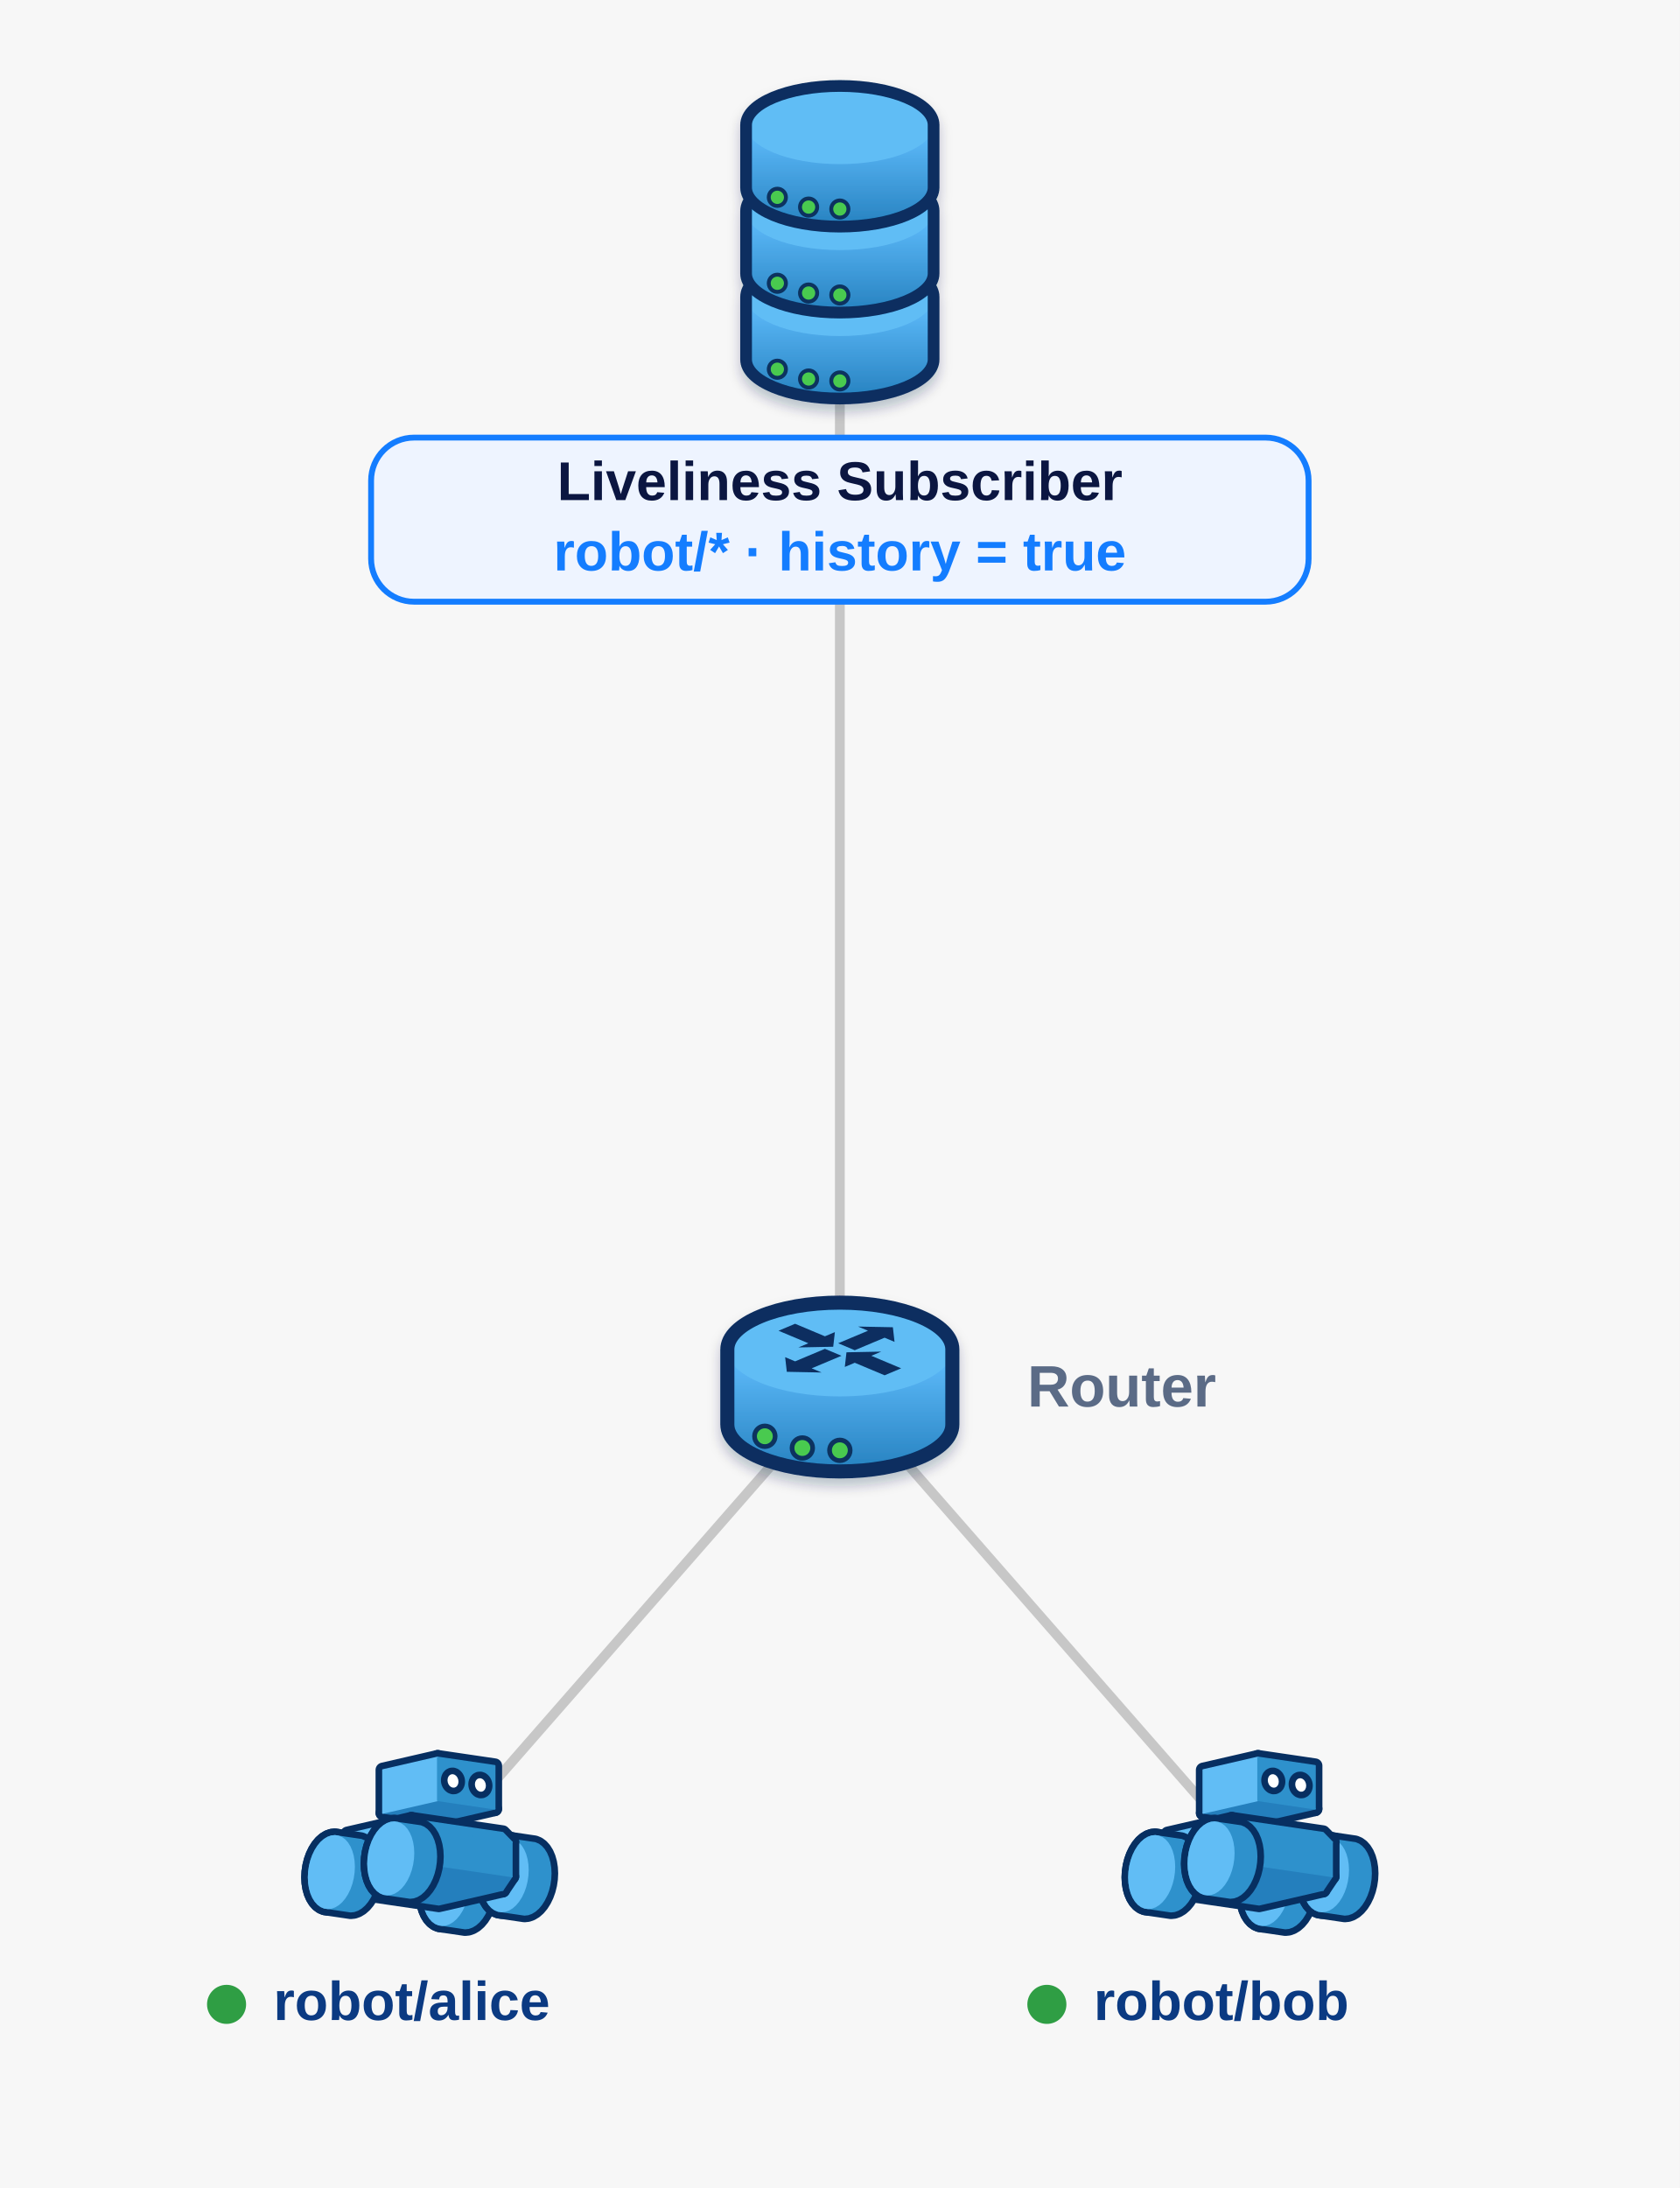
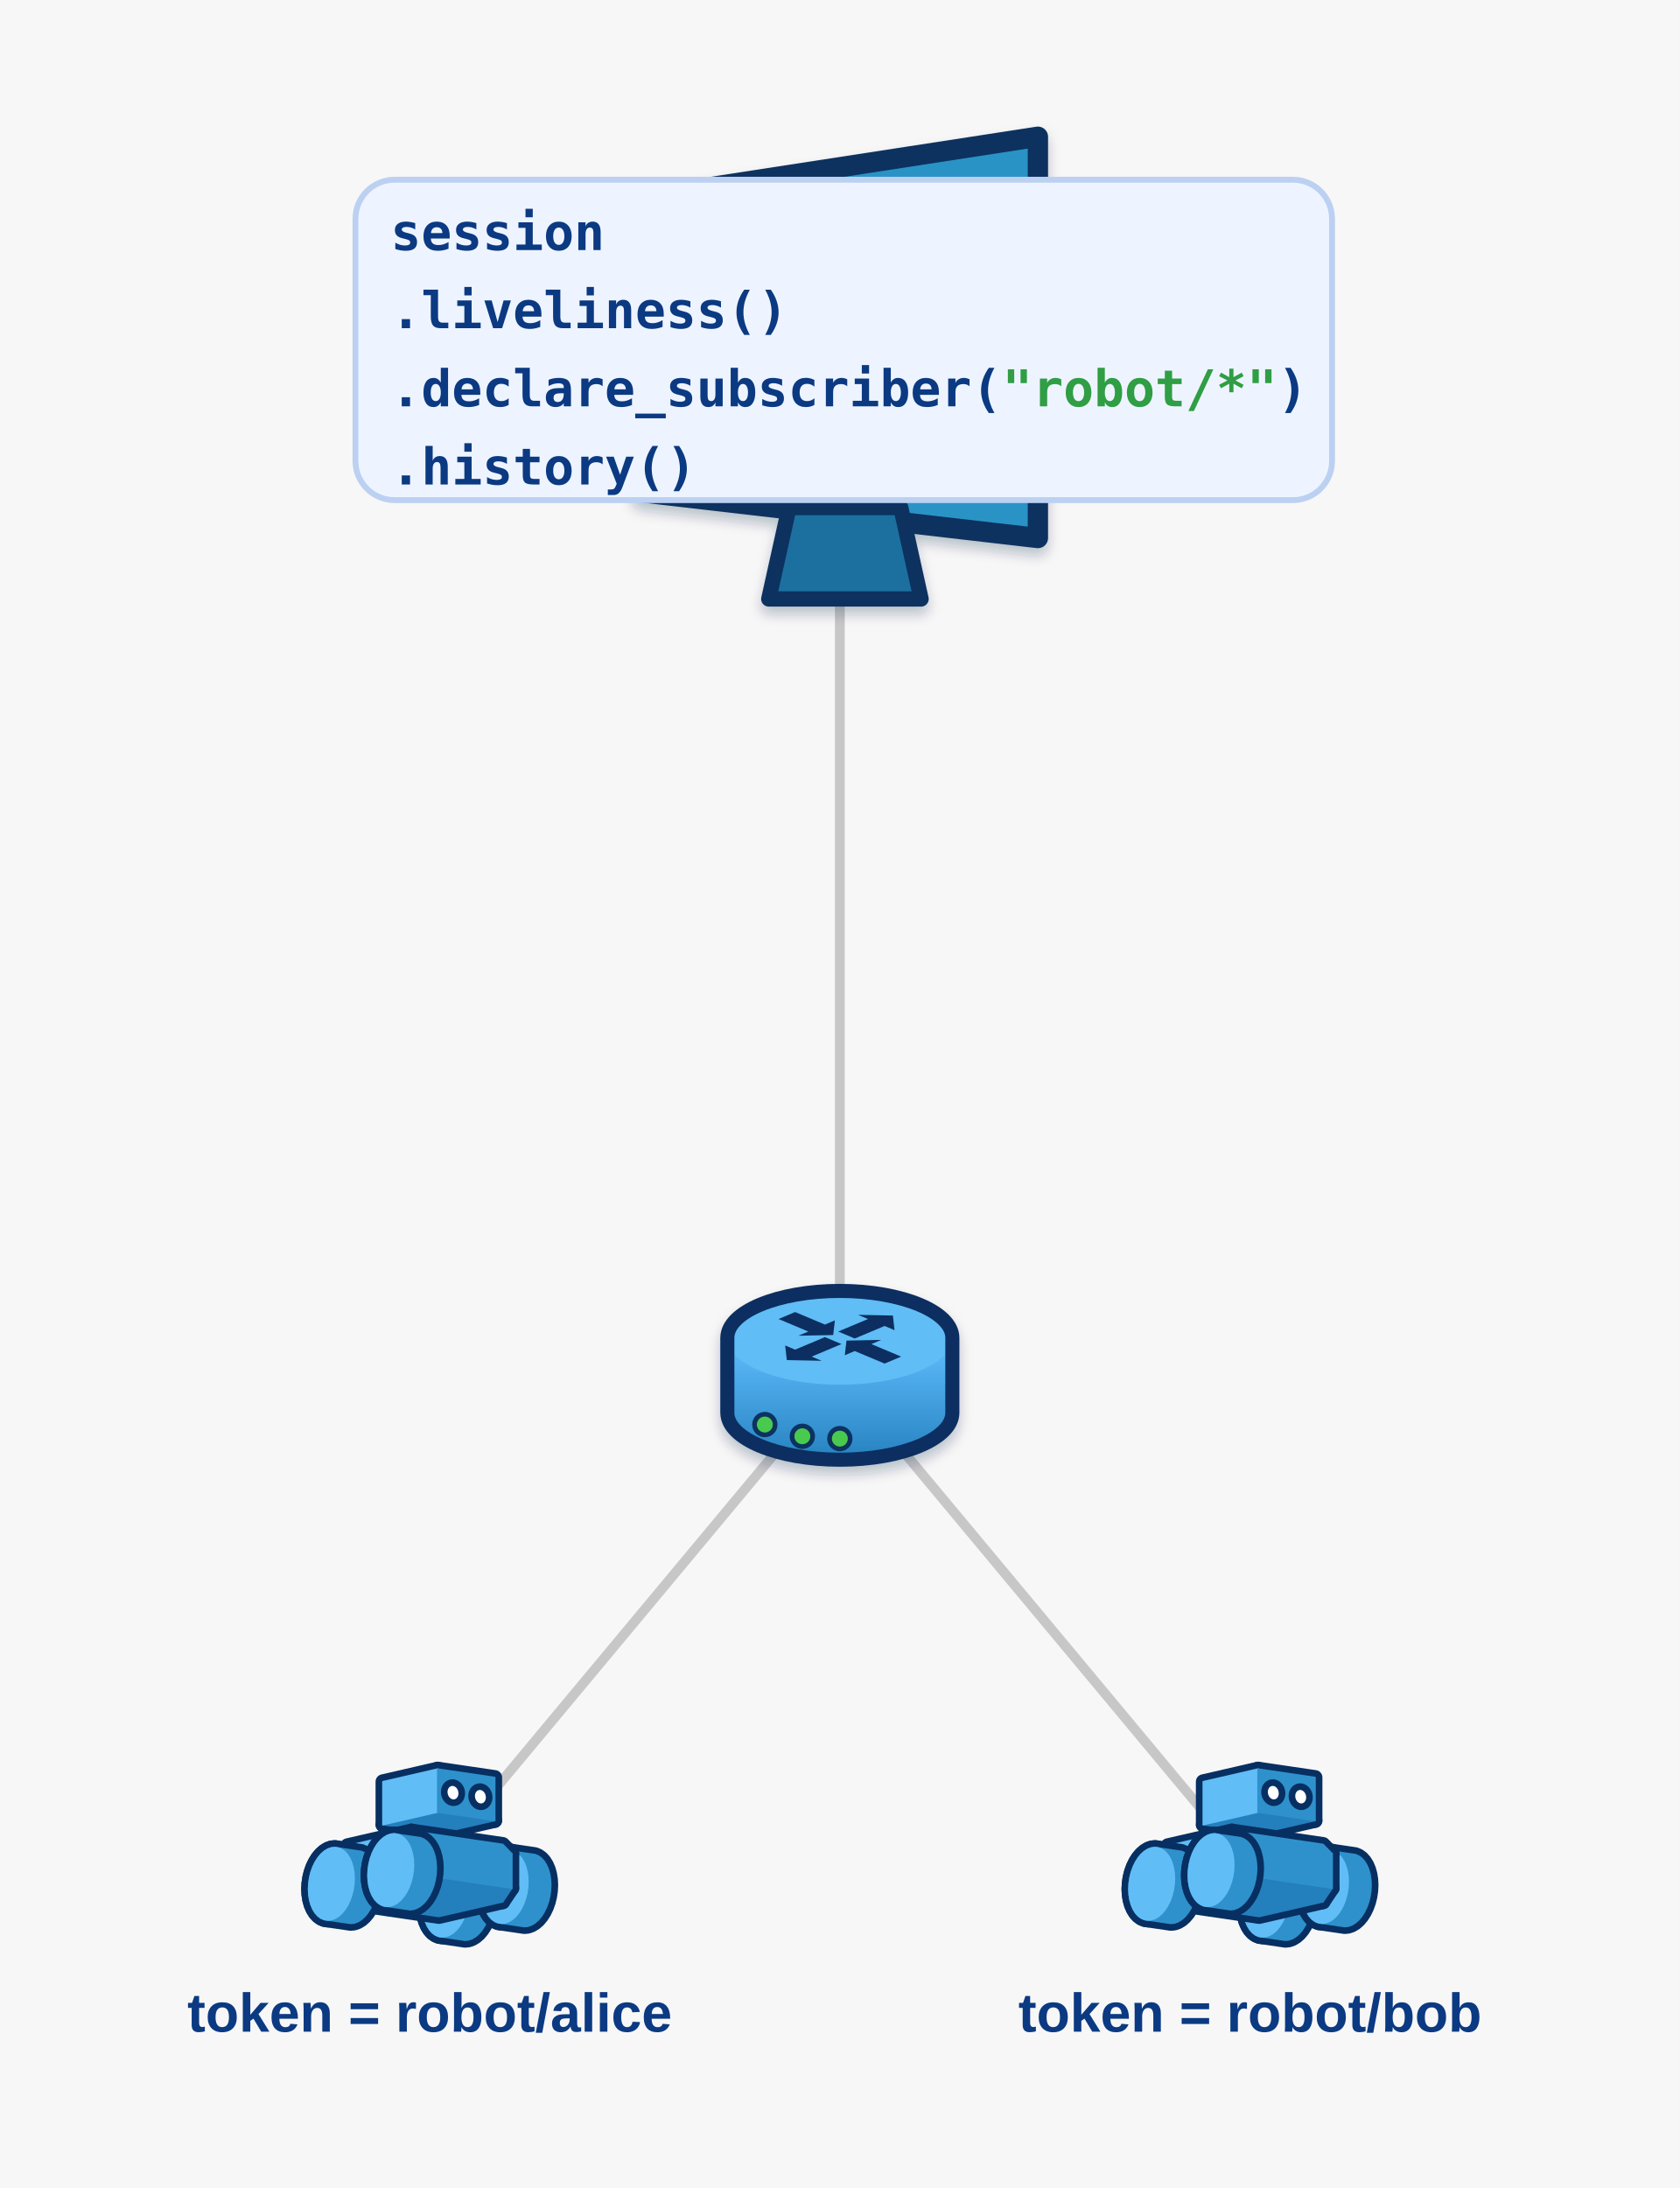
<svg xmlns="http://www.w3.org/2000/svg" viewBox="0 0 430 560" role="img" aria-labelledby="title desc">
  <defs>
    <linearGradient id="node-fill" x1="0" x2="0" y1="0" y2="1">
      <stop offset="0" stop-color="#62bfff" />
      <stop offset="1" stop-color="#247fbd" />
    </linearGradient>
    <linearGradient id="robot-fill" x1="0" x2="0" y1="0" y2="1">
      <stop offset="0" stop-color="#5bbcff" />
      <stop offset="1" stop-color="#1f78c9" />
+     </linearGradient>
+     <linearGradient id="workstation-screen-fill" x1="0" x2="1" y1="0" y2="1">
+       <stop offset="0" stop-color="#f7fdff" />
+       <stop offset="1" stop-color="#caeef9" />
    </linearGradient>
    <filter id="softShadow" x="-25%" y="-25%" width="150%" height="150%">
      <feDropShadow dx="0" dy="2" stdDeviation="1.5" flood-color="#0b2547" flood-opacity=".25" />
    </filter>
    <g id="computer">
      <path d="M-24,-8 v16 c0,6 11,11 24,11s24,-5 24,-11V-8" fill="url(#node-fill)" />
      <ellipse cx="0" cy="-8" rx="24" ry="10" fill="#61bdf5" />
      <path d="M -24,-8 A 24 10 0 0 1 24,-8 V 8 A 24 10 0 0 1 -24,8 Z" fill="none" stroke="#072f61" stroke-width="3" stroke-linejoin="round" />
      <circle cx="-16" cy="10.5" r="2.2" fill="#49ca50" stroke="#07315f" stroke-width="1" />
      <circle cx="-8" cy="13" r="2.2" fill="#49ca50" stroke="#07315f" stroke-width="1" />
      <circle cx="0" cy="13.5" r="2.2" fill="#49ca50" stroke="#07315f" stroke-width="1" />
    </g>
    <g id="node">
      <use href="#computer" />
      <g transform="translate(0, -8) scale(1, 0.42)">
        <polygon points="-16,-2.5 -7,-2.5 -7,-5.5 -2,0 -7,5.5 -7,2.5 -16,2.5" transform="rotate(45)" fill="#072f61" />
        <polygon points="-16,-2.5 -7,-2.5 -7,-5.5 -2,0 -7,5.5 -7,2.5 -16,2.5" transform="rotate(225)" fill="#072f61" />
        <polygon points="2,-2.5 11,-2.5 11,-5.5 16,0 11,5.5 11,2.5 2,2.5" transform="rotate(-45)" fill="#072f61" />
        <polygon points="2,-2.5 11,-2.5 11,-5.5 16,0 11,5.5 11,2.5 2,2.5" transform="rotate(135)" fill="#072f61" />
      </g>
    </g>
    <g id="robot" transform="translate(0, 1) scale(0.18) translate(-400, -300)">
      <g id="wheel_bl">
        <g stroke="#072f61" stroke-width="16" stroke-linejoin="round" fill="none">
          <polygon points="392.63,336.34 392.94,330.12 393.85,323.91 395.35,317.87 397.40,312.13 399.95,306.86 402.93,302.16 406.27,298.17 409.89,294.98 413.71,292.66 417.62,291.27 421.53,290.86 446.51,294.54 450.33,295.10 453.95,296.63 457.29,299.08 460.27,302.40 462.82,306.51 464.87,311.30 466.37,316.65 467.28,322.44 467.59,328.52 467.28,334.74 466.37,340.95 464.87,346.99 462.82,352.73 460.27,358.00 457.29,362.70 453.95,366.69 450.33,369.88 446.51,372.20 442.60,373.59 438.70,374.00 413.71,370.32 409.89,369.76 406.27,368.23 402.93,365.78 399.95,362.46 397.40,358.35 395.35,353.56 393.85,348.21 392.94,342.42" />
          <polygon points="442.60,324.84 442.30,318.76 441.38,312.97 439.88,307.61 437.83,302.82 435.29,298.72 432.30,295.40 428.96,292.95 425.34,291.42 421.53,290.86 417.62,291.27 413.71,292.66 409.89,294.98 406.27,298.17 402.93,302.16 399.95,306.86 397.40,312.13 395.35,317.87 393.85,323.91 392.94,330.12 392.63,336.34 392.94,342.42 393.85,348.21 395.35,353.56 397.40,358.35 399.95,362.46 402.93,365.78 406.27,368.23 409.89,369.76 413.71,370.32 417.62,369.90 421.53,368.52 425.34,366.20 428.96,363.01 432.30,359.01 435.29,354.32 437.83,349.04 439.88,343.31 441.38,337.27 442.30,331.06" />
        </g>
        <g stroke-linejoin="round">
          <polygon points="392.63,336.34 392.94,330.12 393.85,323.91 395.35,317.87 397.40,312.13 399.95,306.86 402.93,302.16 406.27,298.17 409.89,294.98 413.71,292.66 417.62,291.27 421.53,290.86 446.51,294.54 450.33,295.10 453.95,296.63 457.29,299.08 460.27,302.40 462.82,306.51 464.87,311.30 466.37,316.65 467.28,322.44 467.59,328.52 467.28,334.74 466.37,340.95 464.87,346.99 462.82,352.73 460.27,358.00 457.29,362.70 453.95,366.69 450.33,369.88 446.51,372.20 442.60,373.59 438.70,374.00 413.71,370.32 409.89,369.76 406.27,368.23 402.93,365.78 399.95,362.46 397.40,358.35 395.35,353.56 393.85,348.21 392.94,342.42" fill="#2e91cc" stroke="#2e91cc" stroke-width="1.5" />
          <polygon points="442.60,324.84 442.30,318.76 441.38,312.97 439.88,307.61 437.83,302.82 435.29,298.72 432.30,295.40 428.96,292.95 425.34,291.42 421.53,290.86 417.62,291.27 413.71,292.66 409.89,294.98 406.27,298.17 402.93,302.16 399.95,306.86 397.40,312.13 395.35,317.87 393.85,323.91 392.94,330.12 392.63,336.34 392.94,342.42 393.85,348.21 395.35,353.56 397.40,358.35 399.95,362.46 402.93,365.78 406.27,368.23 409.89,369.76 413.71,370.32 417.62,369.90 421.53,368.52 425.34,366.20 428.96,363.01 432.30,359.01 435.29,354.32 437.83,349.04 439.88,343.31 441.38,337.27 442.30,331.06" fill="#61bdf5" stroke="#61bdf5" stroke-width="1.5" />
        </g>
      </g>
      <g id="wheel_fl">
        <g stroke="#072f61" stroke-width="16" stroke-linejoin="round" fill="none">
          <polygon points="457.60,321.38 457.90,315.16 458.82,308.95 460.32,302.91 462.37,297.18 464.92,291.90 467.90,287.20 471.24,283.21 474.86,280.02 478.68,277.70 482.58,276.31 486.49,275.90 511.48,279.58 515.29,280.14 518.92,281.67 522.26,284.12 525.24,287.44 527.79,291.55 529.84,296.34 531.34,301.69 532.25,307.48 532.56,313.56 532.25,319.78 531.34,325.99 529.84,332.03 527.79,337.77 525.24,343.04 522.26,347.74 518.92,351.73 515.29,354.93 511.48,357.24 507.57,358.63 503.66,359.04 478.68,355.36 474.86,354.80 471.24,353.27 467.90,350.82 464.92,347.50 462.37,343.39 460.32,338.60 458.82,333.25 457.90,327.46" />
          <polygon points="507.57,309.88 507.26,303.80 506.35,298.01 504.85,292.65 502.80,287.87 500.25,283.76 497.27,280.44 493.93,277.99 490.31,276.46 486.49,275.90 482.58,276.31 478.68,277.70 474.86,280.02 471.24,283.21 467.90,287.20 464.92,291.90 462.37,297.18 460.32,302.91 458.82,308.95 457.90,315.16 457.60,321.38 457.90,327.46 458.82,333.25 460.32,338.60 462.37,343.39 464.92,347.50 467.90,350.82 471.24,353.27 474.86,354.80 478.68,355.36 482.58,354.95 486.49,353.56 490.31,351.24 493.93,348.05 497.27,344.05 500.25,339.36 502.80,334.08 504.85,328.35 506.35,322.31 507.26,316.10" />
        </g>
        <g stroke-linejoin="round">
          <polygon points="457.60,321.38 457.90,315.16 458.82,308.95 460.32,302.91 462.37,297.18 464.92,291.90 467.90,287.20 471.24,283.21 474.86,280.02 478.68,277.70 482.58,276.31 486.49,275.90 511.48,279.58 515.29,280.14 518.92,281.67 522.26,284.12 525.24,287.44 527.79,291.55 529.84,296.34 531.34,301.69 532.25,307.48 532.56,313.56 532.25,319.78 531.34,325.99 529.84,332.03 527.79,337.77 525.24,343.04 522.26,347.74 518.92,351.73 515.29,354.93 511.48,357.24 507.57,358.63 503.66,359.04 478.68,355.36 474.86,354.80 471.24,353.27 467.90,350.82 464.92,347.50 462.37,343.39 460.32,338.60 458.82,333.25 457.90,327.46" fill="#2e91cc" stroke="#2e91cc" stroke-width="1.5" />
          <polygon points="507.57,309.88 507.26,303.80 506.35,298.01 504.85,292.65 502.80,287.87 500.25,283.76 497.27,280.44 493.93,277.99 490.31,276.46 486.49,275.90 482.58,276.31 478.68,277.70 474.86,280.02 471.24,283.21 467.90,287.20 464.92,291.90 462.37,297.18 460.32,302.91 458.82,308.95 457.90,315.16 457.60,321.38 457.90,327.46 458.82,333.25 460.32,338.60 462.37,343.39 464.92,347.50 467.90,350.82 471.24,353.27 474.86,354.80 478.68,355.36 482.58,354.95 486.49,353.56 490.31,351.24 493.93,348.05 497.27,344.05 500.25,339.36 502.80,334.08 504.85,328.35 506.35,322.31 507.26,316.10" fill="#61bdf5" stroke="#61bdf5" stroke-width="1.5" />
        </g>
      </g>
      <g id="head">
        <g stroke="#072f61" stroke-width="16" stroke-linejoin="round" fill="none">
          <polygon points="348.78,247.58 411.24,256.78 471.22,242.98 408.75,233.77" />
          <polygon points="348.78,247.58 408.75,233.77 408.75,186.59 348.78,200.40" />
          <polygon points="408.75,233.77 471.22,242.98 471.22,195.80 408.75,186.59" />
        </g>
        <g stroke-linejoin="round">
          <polygon points="348.78,247.58 411.24,256.78 471.22,242.98 408.75,233.77" fill="#247fbd" stroke="#247fbd" stroke-width="1.5" />
          <polygon points="348.78,247.58 408.75,233.77 408.75,186.59 348.78,200.40" fill="#61bdf5" stroke="#61bdf5" stroke-width="1.5" />
          <polygon points="408.75,233.77 471.22,242.98 471.22,195.80 408.75,186.59" fill="#2e91cc" stroke="#2e91cc" stroke-width="1.5" />
        </g>
      </g>
      <g id="eyes">
        <g stroke="#072f61" stroke-width="16" stroke-linejoin="round" fill="none">
          <polygon points="450.23,216.11 450.48,214.10 451.23,212.37 452.39,211.08 453.85,210.36 455.47,210.27 457.09,210.84 458.56,211.99 459.72,213.62 460.46,215.57 460.72,217.65 460.46,219.66 459.72,221.39 458.56,222.68 457.09,223.40 455.47,223.48 453.85,222.92 452.39,221.77 451.23,220.14 450.48,218.18" />
          <polygon points="420.24,211.69 420.50,209.68 421.24,207.95 422.40,206.66 423.87,205.94 425.49,205.85 427.11,206.42 428.57,207.57 429.73,209.20 430.48,211.15 430.73,213.23 430.48,215.24 429.73,216.97 428.57,218.26 427.11,218.98 425.49,219.06 423.87,218.50 422.40,217.35 421.24,215.72 420.50,213.77" />
        </g>
        <g stroke-linejoin="round">
          <polygon points="450.23,216.11 450.48,214.10 451.23,212.37 452.39,211.08 453.85,210.36 455.47,210.27 457.09,210.84 458.56,211.99 459.72,213.62 460.46,215.57 460.72,217.65 460.46,219.66 459.72,221.39 458.56,222.68 457.09,223.40 455.47,223.48 453.85,222.92 452.39,221.77 451.23,220.14 450.48,218.18" fill="white" stroke="white" stroke-width="1.5" />
          <polygon points="420.24,211.69 420.50,209.68 421.24,207.95 422.40,206.66 423.87,205.94 425.49,205.85 427.11,206.42 428.57,207.57 429.73,209.20 430.48,211.15 430.73,213.23 430.48,215.24 429.73,216.97 428.57,218.26 427.11,218.98 425.49,219.06 423.87,218.50 422.40,217.35 421.24,215.72 420.50,213.77" fill="white" stroke="white" stroke-width="1.5" />
        </g>
      </g>
      <g id="body">
        <g stroke="#072f61" stroke-width="16" stroke-linejoin="round" fill="none">
          <polygon points="310.04,333.29 410.00,348.02 479.96,331.91 380.01,317.18" />
          <polygon points="390.00,264.56 489.96,279.29 479.96,269.01 380.01,254.28" />
          <polygon points="380.01,317.18 479.96,331.91 489.96,317.03 390.00,302.30" />
          <polygon points="390.00,302.30 489.96,317.03 489.96,279.29 390.00,264.56" />
          <polygon points="310.04,333.29 380.01,317.18 390.00,302.30 390.00,264.56 380.01,254.28 310.04,270.39" />
        </g>
        <g stroke-linejoin="round">
          <polygon points="310.04,333.29 410.00,348.02 479.96,331.91 380.01,317.18" fill="#247fbd" stroke="#247fbd" stroke-width="1.5" />
          <polygon points="390.00,264.56 489.96,279.29 479.96,269.01 380.01,254.28" fill="#2e91cc" stroke="#2e91cc" stroke-width="1.5" />
          <polygon points="380.01,317.18 479.96,331.91 489.96,317.03 390.00,302.30" fill="#247fbd" stroke="#247fbd" stroke-width="1.5" />
          <polygon points="390.00,302.30 489.96,317.03 489.96,279.29 390.00,264.56" fill="#2e91cc" stroke="#2e91cc" stroke-width="1.5" />
          <polygon points="310.04,333.29 380.01,317.18 390.00,302.30 390.00,264.56 380.01,254.28 310.04,270.39" fill="#61bdf5" stroke="#61bdf5" stroke-width="1.5" />
        </g>
      </g>
      <g id="wheel_br">
        <g stroke="#072f61" stroke-width="16" stroke-linejoin="round" fill="none">
          <polygon points="267.44,317.89 267.75,311.67 268.66,305.46 270.16,299.42 272.21,293.69 274.76,288.41 277.74,283.72 281.08,279.72 284.71,276.53 288.52,274.21 292.43,272.83 296.34,272.41 321.32,276.09 325.14,276.65 328.76,278.18 332.10,280.63 335.08,283.95 337.63,288.06 339.68,292.85 341.18,298.20 342.10,303.99 342.40,310.07 342.10,316.29 341.18,322.50 339.68,328.55 337.63,334.28 335.08,339.55 332.10,344.25 328.76,348.24 325.14,351.44 321.32,353.75 317.42,355.14 313.51,355.55 288.52,351.87 284.71,351.31 281.08,349.78 277.74,347.33 274.76,344.01 272.21,339.90 270.16,335.12 268.66,329.76 267.75,323.97" />
          <polygon points="317.42,306.39 317.11,300.31 316.19,294.52 314.69,289.17 312.64,284.38 310.10,280.27 307.11,276.95 303.77,274.50 300.15,272.97 296.34,272.41 292.43,272.83 288.52,274.21 284.71,276.53 281.08,279.72 277.74,283.72 274.76,288.41 272.21,293.69 270.16,299.42 268.66,305.46 267.75,311.67 267.44,317.89 267.75,323.97 268.66,329.76 270.16,335.12 272.21,339.90 274.76,344.01 277.74,347.33 281.08,349.78 284.71,351.31 288.52,351.87 292.43,351.46 296.34,350.07 300.15,347.75 303.77,344.56 307.11,340.57 310.10,335.87 312.64,330.60 314.69,324.86 316.19,318.82 317.11,312.61" />
        </g>
        <g stroke-linejoin="round">
          <polygon points="267.44,317.89 267.75,311.67 268.66,305.46 270.16,299.42 272.21,293.69 274.76,288.41 277.74,283.72 281.08,279.72 284.71,276.53 288.52,274.21 292.43,272.83 296.34,272.41 321.32,276.09 325.14,276.65 328.76,278.18 332.10,280.63 335.08,283.95 337.63,288.06 339.68,292.85 341.18,298.20 342.10,303.99 342.40,310.07 342.10,316.29 341.18,322.50 339.68,328.55 337.63,334.28 335.08,339.55 332.10,344.25 328.76,348.24 325.14,351.44 321.32,353.75 317.42,355.14 313.51,355.55 288.52,351.87 284.71,351.31 281.08,349.78 277.74,347.33 274.76,344.01 272.21,339.90 270.16,335.12 268.66,329.76 267.75,323.97" fill="#2e91cc" stroke="#2e91cc" stroke-width="1.5" />
          <polygon points="317.42,306.39 317.11,300.31 316.19,294.52 314.69,289.17 312.64,284.38 310.10,280.27 307.11,276.95 303.77,274.50 300.15,272.97 296.34,272.41 292.43,272.83 288.52,274.21 284.71,276.53 281.08,279.72 277.74,283.72 274.76,288.41 272.21,293.69 270.16,299.42 268.66,305.46 267.75,311.67 267.44,317.89 267.75,323.97 268.66,329.76 270.16,335.12 272.21,339.90 274.76,344.01 277.74,347.33 281.08,349.78 284.71,351.31 288.52,351.87 292.43,351.46 296.34,350.07 300.15,347.75 303.77,344.56 307.11,340.57 310.10,335.87 312.64,330.60 314.69,324.86 316.19,318.82 317.11,312.61" fill="#61bdf5" stroke="#61bdf5" stroke-width="1.5" />
        </g>
      </g>
      <g id="wheel_fr">
        <g stroke="#072f61" stroke-width="16" stroke-linejoin="round" fill="none">
          <polygon points="332.41,302.94 332.72,296.71 333.63,290.50 335.13,284.46 337.18,278.73 339.73,273.45 342.71,268.76 346.05,264.76 349.67,261.57 353.49,259.25 357.40,257.87 361.30,257.45 386.29,261.13 390.11,261.69 393.73,263.22 397.07,265.68 400.05,269.00 402.60,273.10 404.65,277.89 406.15,283.24 407.06,289.03 407.37,295.11 407.06,301.33 406.15,307.54 404.65,313.59 402.60,319.32 400.05,324.60 397.07,329.29 393.73,333.28 390.11,336.48 386.29,338.80 382.38,340.18 378.47,340.60 353.49,336.91 349.67,336.35 346.05,334.82 342.71,332.37 339.73,329.05 337.18,324.95 335.13,320.16 333.63,314.80 332.72,309.01" />
          <polygon points="382.38,291.43 382.08,285.35 381.16,279.56 379.66,274.21 377.61,269.42 375.06,265.31 372.08,261.99 368.74,259.54 365.12,258.01 361.30,257.45 357.40,257.87 353.49,259.25 349.67,261.57 346.05,264.76 342.71,268.76 339.73,273.45 337.18,278.73 335.13,284.46 333.63,290.50 332.72,296.71 332.41,302.94 332.72,309.01 333.63,314.80 335.13,320.16 337.18,324.95 339.73,329.05 342.71,332.37 346.05,334.82 349.67,336.35 353.49,336.91 357.40,336.50 361.30,335.11 365.12,332.79 368.74,329.60 372.08,325.61 375.06,320.91 377.61,315.64 379.66,309.90 381.16,303.86 382.08,297.65" />
        </g>
        <g stroke-linejoin="round">
          <polygon points="332.41,302.94 332.72,296.71 333.63,290.50 335.13,284.46 337.18,278.73 339.73,273.45 342.71,268.76 346.05,264.76 349.67,261.57 353.49,259.25 357.40,257.87 361.30,257.45 386.29,261.13 390.11,261.69 393.73,263.22 397.07,265.68 400.05,269.00 402.60,273.10 404.65,277.89 406.15,283.24 407.06,289.03 407.37,295.11 407.06,301.33 406.15,307.54 404.65,313.59 402.60,319.32 400.05,324.60 397.07,329.29 393.73,333.28 390.11,336.48 386.29,338.80 382.38,340.18 378.47,340.60 353.49,336.91 349.67,336.35 346.05,334.82 342.71,332.37 339.73,329.05 337.18,324.95 335.13,320.16 333.63,314.80 332.72,309.01" fill="#2e91cc" stroke="#2e91cc" stroke-width="1.5" />
          <polygon points="382.38,291.43 382.08,285.35 381.16,279.56 379.66,274.21 377.61,269.42 375.06,265.31 372.08,261.99 368.74,259.54 365.12,258.01 361.30,257.45 357.40,257.87 353.49,259.25 349.67,261.57 346.05,264.76 342.71,268.76 339.73,273.45 337.18,278.73 335.13,284.46 333.63,290.50 332.72,296.71 332.41,302.94 332.72,309.01 333.63,314.80 335.13,320.16 337.18,324.95 339.73,329.05 342.71,332.37 346.05,334.82 349.67,336.35 353.49,336.91 357.40,336.50 361.30,335.11 365.12,332.79 368.74,329.60 372.08,325.61 375.06,320.91 377.61,315.64 379.66,309.90 381.16,303.86 382.08,297.65" fill="#61bdf5" stroke="#61bdf5" stroke-width="1.5" />
        </g>
      </g>
    </g>
    <g id="storage">
      <use href="#computer" y="0" />
      <use href="#computer" y="-22" />
      <use href="#computer" y="-44" />
    </g>
+     <g id="workstation">
+       <path d="M-39,-38 L39,-50 L39,29 L-39,20Z" fill="#2c93c5" stroke="#07315f" stroke-width="4" stroke-linejoin="round" />
+       <path d="M-29,-29 L27,-37 L27,15 L-29,11Z" fill="url(#workstation-screen-fill)" stroke="#b9ced8" stroke-width="2" />
+       <path d="M-24,-16 L-2,-21 L18,-10 M-14,7 L5,-7 L24,-4" fill="none" stroke="#c4c9cf" stroke-width="2" />
+       <path d="M-10,23 h22 l4,18 h-30Z" fill="#1f6f9f" stroke="#07315f" stroke-width="3" stroke-linejoin="round" />
+     </g>
  </defs>
  <style>
    .bg { fill: #f7f7f7; }
    .link { fill: none; stroke: #c7c7c7; stroke-width: 2.5; stroke-linecap: round; }
    .endpoint { filter: url(#softShadow); }
-     .node-label { fill: #5b6b86; font: 700 15px Arial, sans-serif; }
    .ke { fill: #0b3a82; font: 700 14px Arial, sans-serif; }
-     .badge { fill: #eef4ff; stroke: #147dff; stroke-width: 1.5; }
-     .badge-t { fill: #0b1641; font: 700 14px Arial, sans-serif; }
-     .badge-k { fill: #147dff; font: 700 14px Arial, sans-serif; }
+     .codebox { fill: #eef4ff; stroke: #bcd0f2; stroke-width: 1.5; }
+     .code { fill: #0b3a82; font: 600 13px "SFMono-Regular", "Menlo", "Consolas", monospace; }
    .samp { fill: #0b3a82; font: 700 14px Arial, sans-serif; }
-     .token { fill: #2f9e44; }

+     .alice, .lk-alice { animation: kf_alice 14.0s linear infinite; }
    .sub { animation: kf_sub 14.0s linear infinite; }
    .bob, .lk-bob { animation: kf_bob 14.0s linear infinite; }
    .card { opacity: 0; }
    .c1 { animation: kf_c1 14.0s linear infinite; }
    .c2 { animation: kf_c2 14.0s linear infinite; }
    .c3 { animation: kf_c3 14.0s linear infinite; }
+     @keyframes kf_alice {
+       0%, 50.0% { opacity: 1; }
+       53.57%, 92.86% { opacity: 0; }
+       96.43%, 100% { opacity: 1; }
+     }
    @keyframes kf_sub {
      0%, 2.86% { opacity: 0; }
-       6.43%, 92.86% { opacity: 1; }
-       96.43%, 100% { opacity: 0; }
+       6.43%, 89.29% { opacity: 1; }
+       92.86%, 100% { opacity: 0; }
    }
    @keyframes kf_bob {
      0%, 24.29% { opacity: 0; }
-       27.86%, 50.0% { opacity: 1; }
-       53.57%, 100% { opacity: 0; }
+       27.86%, 89.29% { opacity: 1; }
+       92.86%, 100% { opacity: 0; }
    }
    @keyframes kf_c1 {
      0%, 10.0% { opacity: 0; }
-       12.14%, 92.86% { opacity: 1; }
-       95.0%, 100% { opacity: 0; }
+       12.14%, 89.29% { opacity: 1; }
+       91.43%, 100% { opacity: 0; }
    }
    @keyframes kf_c2 {
      0%, 32.86% { opacity: 0; }
-       35.0%, 92.86% { opacity: 1; }
-       95.0%, 100% { opacity: 0; }
+       35.0%, 89.29% { opacity: 1; }
+       91.43%, 100% { opacity: 0; }
    }
    @keyframes kf_c3 {
      0%, 58.57% { opacity: 0; }
-       60.71%, 92.86% { opacity: 1; }
-       95.0%, 100% { opacity: 0; }
+       60.71%, 89.29% { opacity: 1; }
+       91.43%, 100% { opacity: 0; }
    }
  </style>
  <rect class="bg" width="430" height="560" />
  <g id="links">
-     <path class="link" d="M215 355 L215 84" />
-     <path class="link" d="M215 355 L110 475" />
-     <path class="link lk-bob" d="M215 355 L320 475" />
+     <path class="link" d="M215 352 L215 100" />
+     <path class="link lk-alice" d="M215 352 L110 478" />
+     <path class="link lk-bob" d="M215 352 L320 478" />
  </g>
  <g class="endpoint">
    <g>
-       <g transform="translate(215 84) scale(1.0)">
-         <use href="#storage" />
+       <g transform="translate(215 100) scale(1.3)">
+         <use href="#workstation" />
      </g>
    </g>
    <g>
-       <g transform="translate(215 355) scale(1.2)">
+       <g transform="translate(215 352) scale(1.2)">
        <use href="#node" />
      </g>
    </g>
  </g>
-   <text class="node-label" text-anchor="start" x="263" y="360">Router</text>
  <g class="sub">
-     <rect class="badge" x="95" y="112" width="240" height="42" rx="11" />
-     <text class="badge-t" text-anchor="middle" x="215" y="128">Liveliness Subscriber</text>
-     <text class="badge-k" text-anchor="middle" x="215" y="146">robot/*  ·  history = true</text>
-   </g>
-   <g class="robot">
-     <g transform="translate(110 475) scale(1.3)">
+     <rect class="codebox" x="91" y="46" width="250" height="82" rx="10" />
+     <text class="code" text-anchor="start" x="100" y="64">session</text>
+     <text class="code" text-anchor="start" x="100" y="84">.liveliness()</text>
+     <text class="code" text-anchor="start" x="100" y="104">.declare_subscriber(<tspan fill="#2f9e44">"robot/*"</tspan>)</text>
+     <text class="code" text-anchor="start" x="100" y="124">.history()</text>
+   </g>
+   <g class="alice">
+     <g transform="translate(110 478) scale(1.3)">
      <use href="#robot" />
    </g>
-     <circle class="token" cx="58" cy="513" r="5" />
-     <text class="ke" text-anchor="start" x="70" y="517">robot/alice</text>
-   </g>
-   <g class="robot bob">
-     <g transform="translate(320 475) scale(1.3)">
+     <text class="ke" text-anchor="middle" x="110" y="520">token = robot/alice</text>
+   </g>
+   <g class="bob">
+     <g transform="translate(320 478) scale(1.3)">
      <use href="#robot" />
    </g>
-     <circle class="token" cx="268" cy="513" r="5" />
-     <text class="ke" text-anchor="start" x="280" y="517">robot/bob</text>
+     <text class="ke" text-anchor="middle" x="320" y="520">token = robot/bob</text>
  </g>
  <g class="card c1">
    <rect x="-66" y="-15" width="132" height="30" rx="8" fill="#fff" stroke="#0b3a82" stroke-width="2" />
    <circle cx="-50" cy="0" r="6" fill="#2f9e44" />
    <text x="-36" y="5" text-anchor="start" class="samp">robot/alice</text>
-     <animateMotion dur="14.0s" repeatCount="indefinite" rotate="0" calcMode="linear" keyTimes="0;0.1;0.207;1" keyPoints="0;0;1;1" path="M215 355 L215 186" />
+     <animateMotion dur="14.0s" repeatCount="indefinite" rotate="0" calcMode="linear" keyTimes="0;0.1;0.207;1" keyPoints="0;0;1;1" path="M215 352 L215 182" />
  </g>
  <g class="card c2">
    <rect x="-66" y="-15" width="132" height="30" rx="8" fill="#fff" stroke="#0b3a82" stroke-width="2" />
    <circle cx="-50" cy="0" r="6" fill="#2f9e44" />
    <text x="-36" y="5" text-anchor="start" class="samp">robot/bob</text>
-     <animateMotion dur="14.0s" repeatCount="indefinite" rotate="0" calcMode="linear" keyTimes="0;0.329;0.436;1" keyPoints="0;0;1;1" path="M215 355 L215 222" />
+     <animateMotion dur="14.0s" repeatCount="indefinite" rotate="0" calcMode="linear" keyTimes="0;0.329;0.436;1" keyPoints="0;0;1;1" path="M215 352 L215 218" />
  </g>
  <g class="card c3">
    <rect x="-66" y="-15" width="132" height="30" rx="8" fill="#fff" stroke="#0b3a82" stroke-width="2" />
    <circle cx="-50" cy="0" r="6" fill="#e03131" />
-     <text x="-36" y="5" text-anchor="start" class="samp">robot/bob</text>
-     <animateMotion dur="14.0s" repeatCount="indefinite" rotate="0" calcMode="linear" keyTimes="0;0.586;0.693;1" keyPoints="0;0;1;1" path="M215 355 L215 258" />
+     <text x="-36" y="5" text-anchor="start" class="samp">robot/alice</text>
+     <animateMotion dur="14.0s" repeatCount="indefinite" rotate="0" calcMode="linear" keyTimes="0;0.586;0.693;1" keyPoints="0;0;1;1" path="M215 352 L215 254" />
  </g>
</svg>
